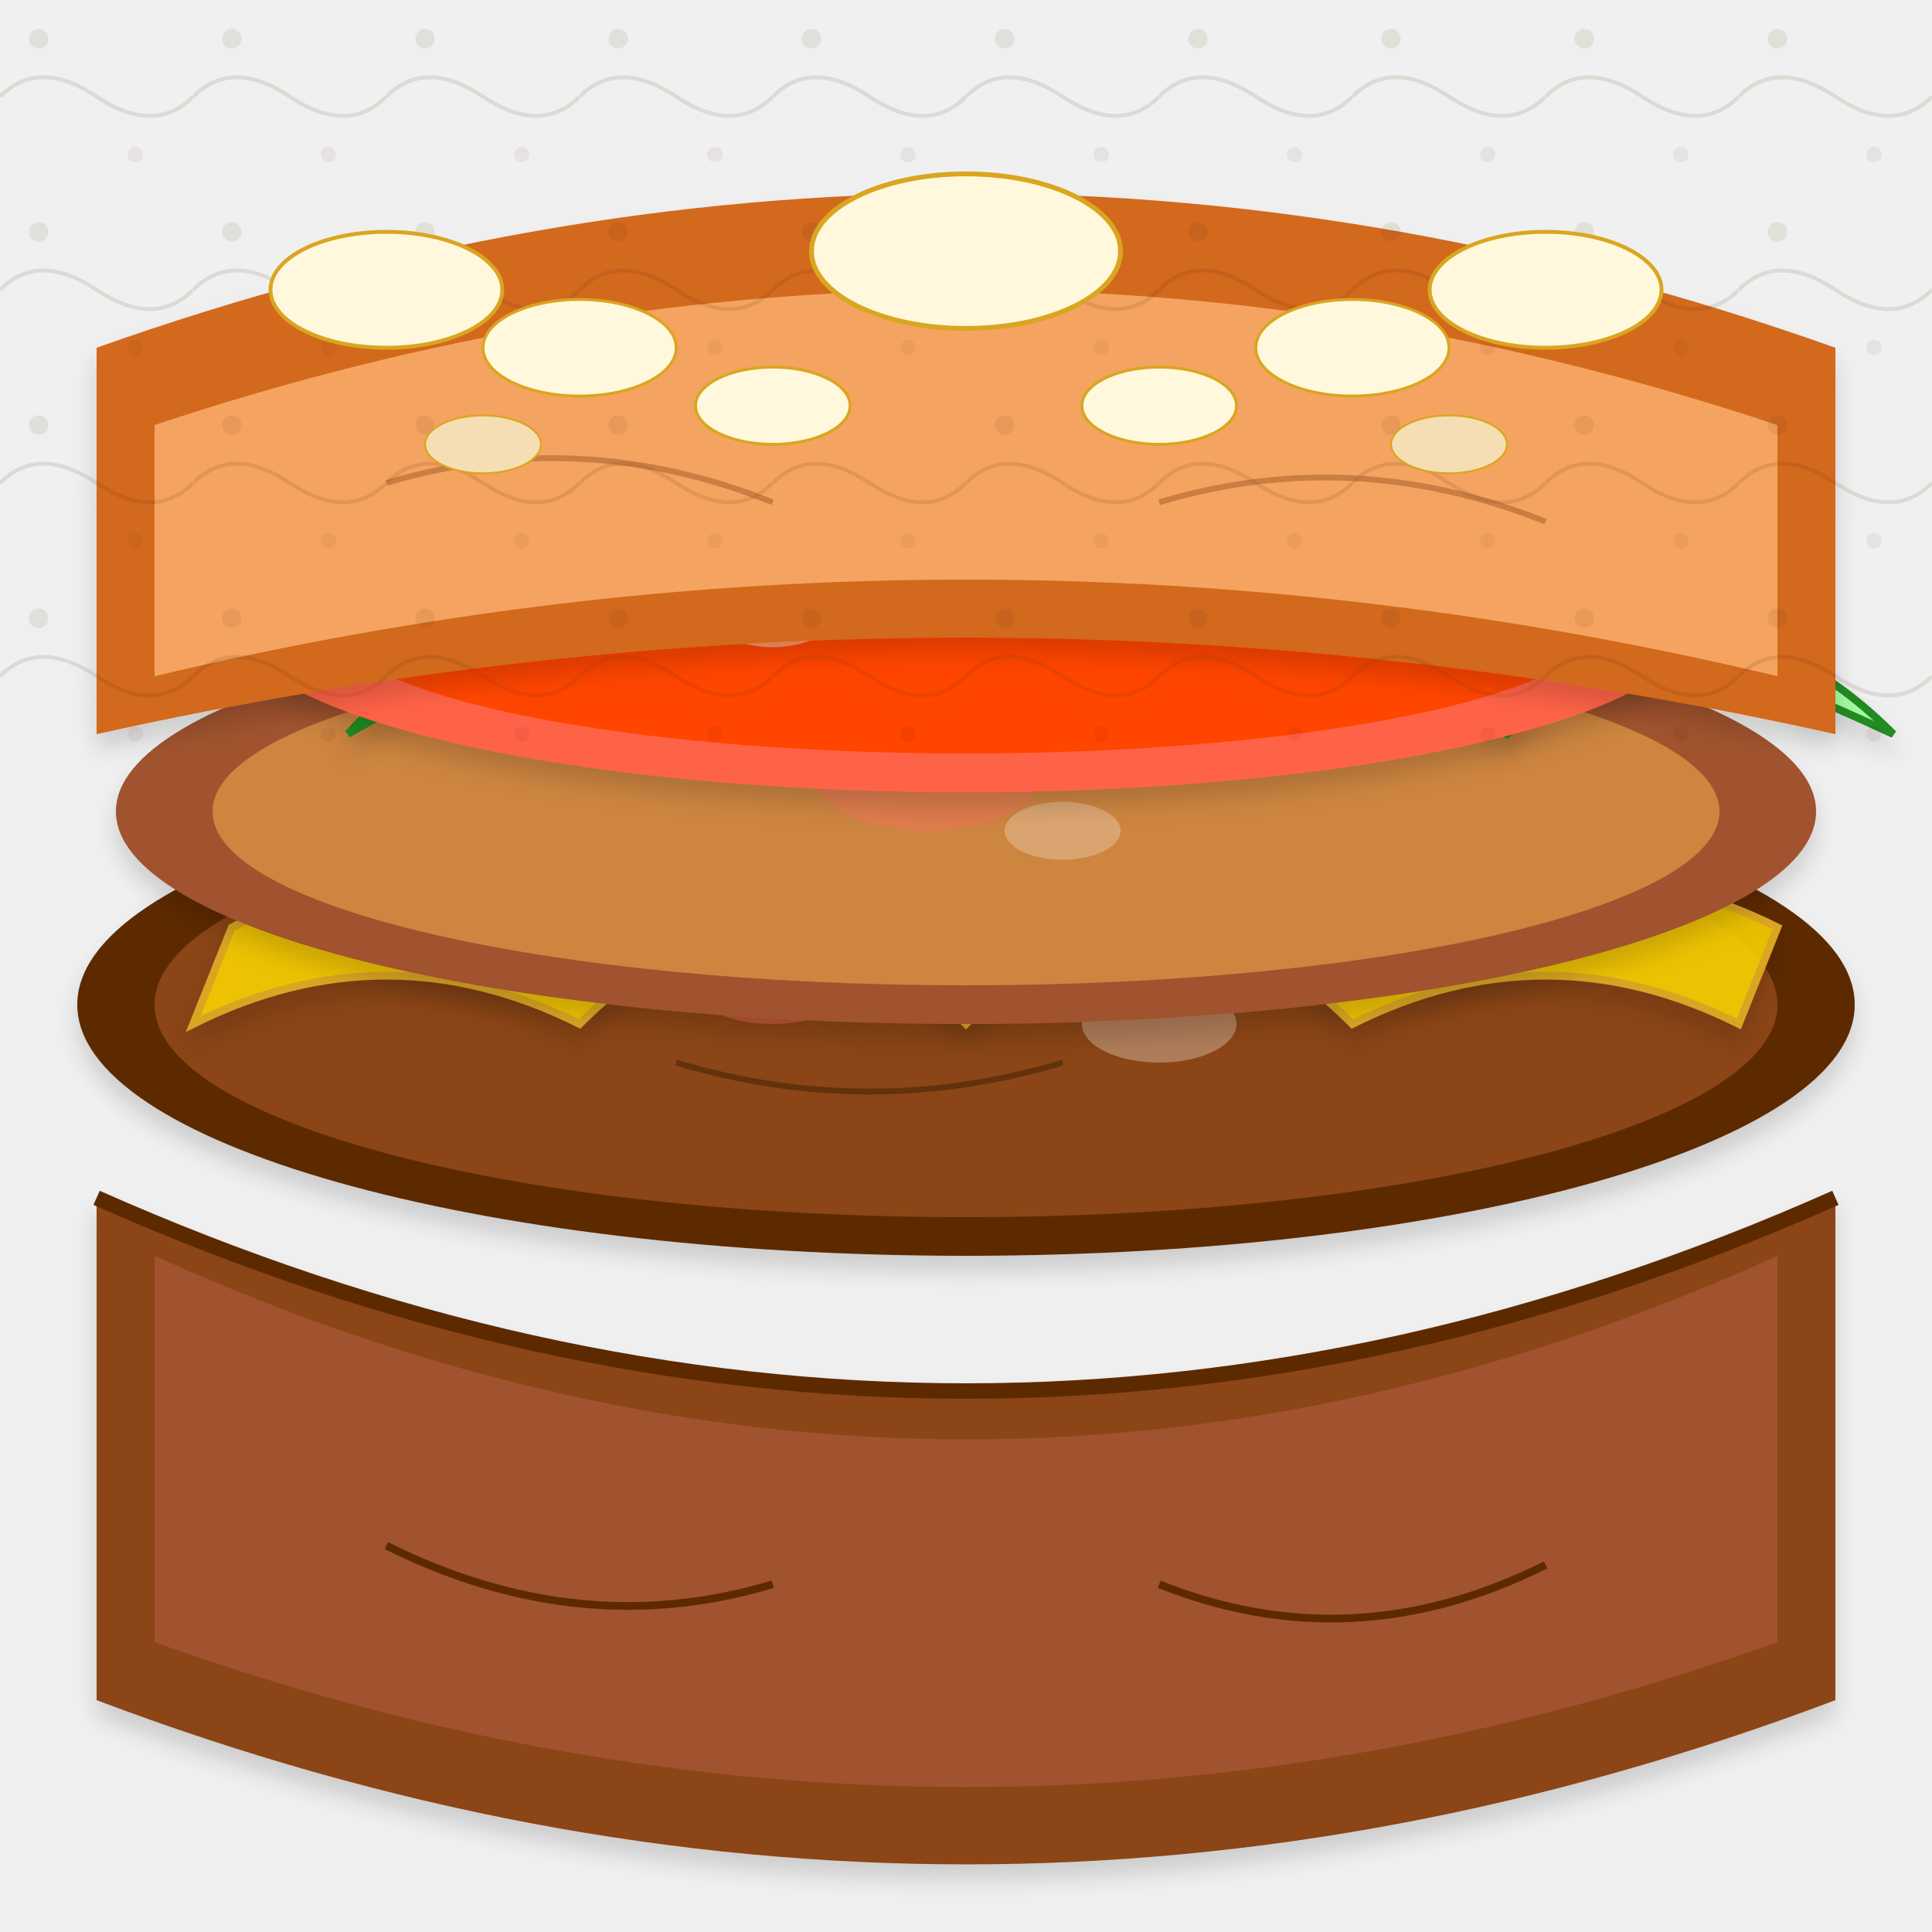
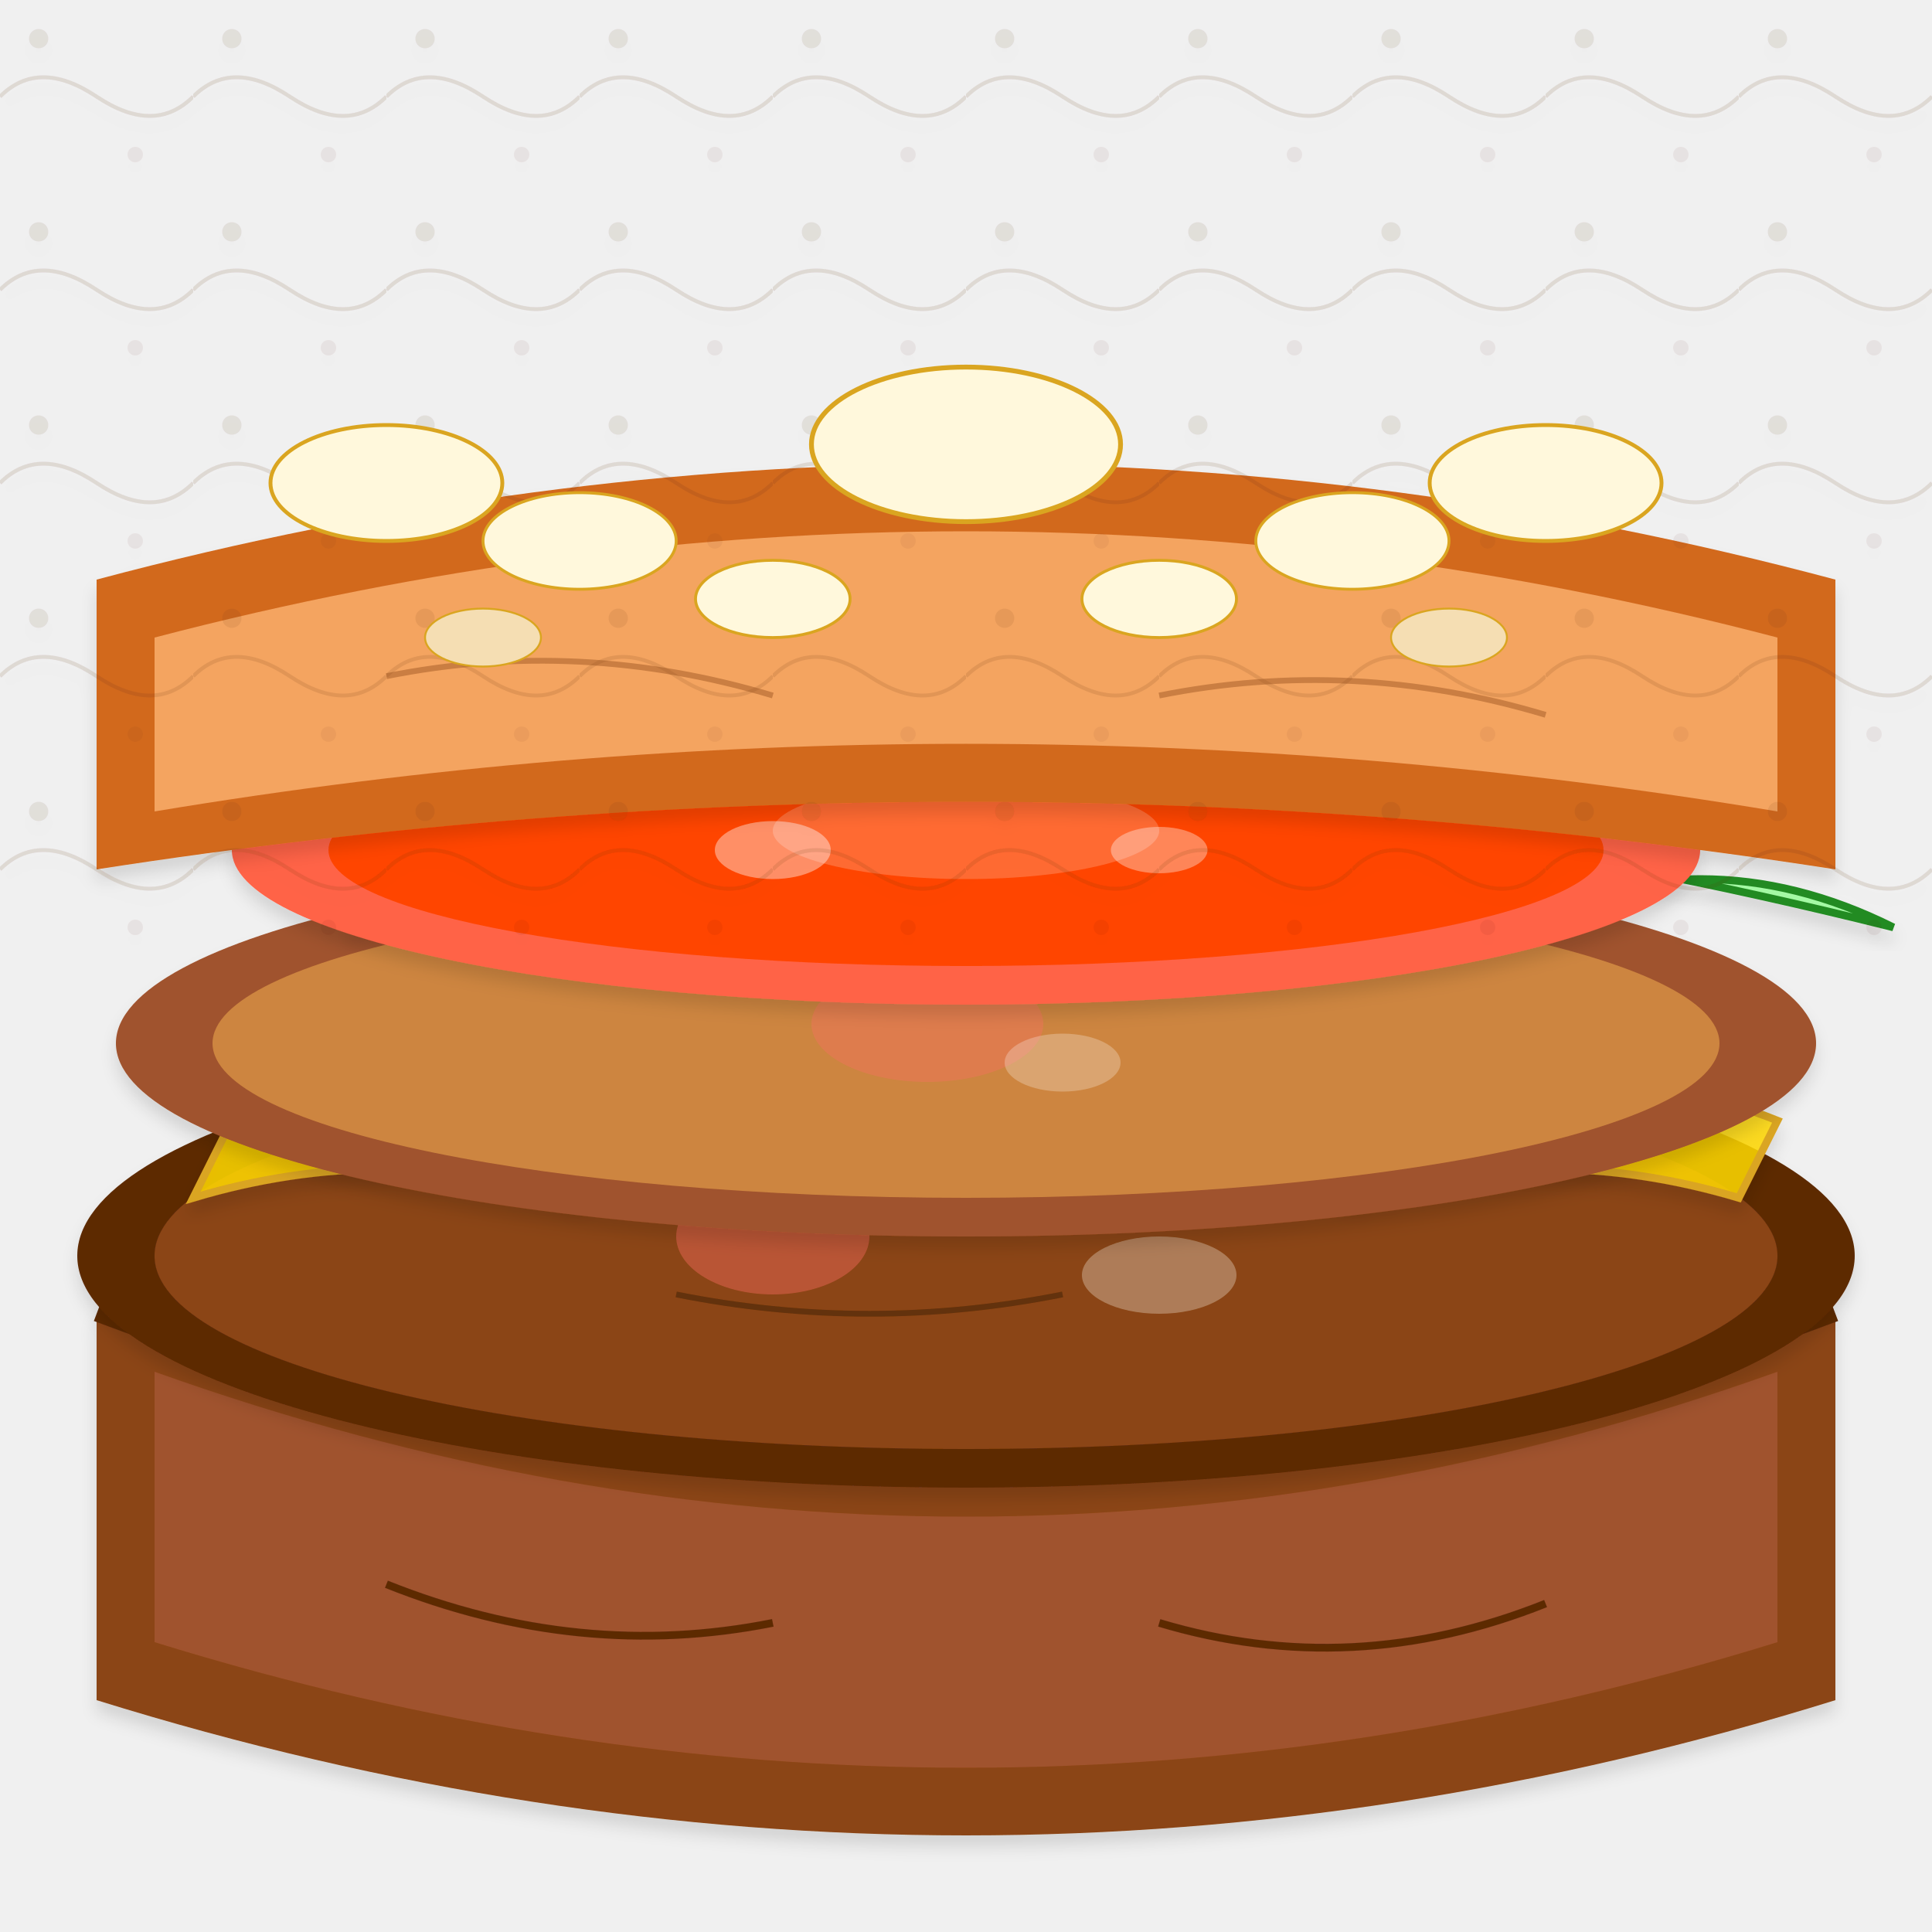
<svg xmlns="http://www.w3.org/2000/svg" viewBox="0 0 100 100" width="200" height="200">
  <defs>
    <filter id="softShadow" x="-20%" y="-20%" width="140%" height="140%">
-       <feDropShadow dx="0" dy="0.8" stdDeviation="0.6" flood-color="#000000" flood-opacity="0.15" />
+       <feDropShadow dx="0" dy="0.6" stdDeviation="0.4" flood-color="#000000" flood-opacity="0.12" />
    </filter>
    <pattern id="bunTexture" patternUnits="userSpaceOnUse" width="10" height="10">
      <path d="M0,5 Q2,3 5,5 T10,5" stroke="#5D2906" stroke-width="0.2" fill="none" opacity="0.2" />
      <circle cx="2" cy="2" r="0.5" fill="#5D2906" opacity="0.15" />
      <circle cx="7" cy="8" r="0.4" fill="#5D2906" opacity="0.1" />
    </pattern>
  </defs>
  <g filter="url(#softShadow)">
-     <path d="M5,62 Q50,82 95,62 L95,88 Q50,105 5,88 Z" fill="#8B4513" />
-     <path d="M8,65 Q50,84 92,65 L92,85 Q50,100 8,85 Z" fill="#A0522D" />
-     <path d="M20,80 Q30,85 40,82 M60,82 Q70,86 80,81" stroke="#5D2906" stroke-width="0.4" fill="none" />
-     <path d="M5,62 Q50,82 95,62" stroke="#5D2906" stroke-width="0.8" fill="none" />
+     <path d="M5,68 Q50,85 95,68 L95,88 Q50,102 5,88 Z" fill="#8B4513" />
+     <path d="M8,71 Q50,86 92,71 L92,85 Q50,98 8,85 Z" fill="#A0522D" />
+     <path d="M20,82 Q30,86 40,84 M60,84 Q70,87 80,83" stroke="#5D2906" stroke-width="0.4" fill="none" />
+     <path d="M5,68 Q50,85 95,68" stroke="#5D2906" stroke-width="0.8" fill="none" />
  </g>
  <g filter="url(#softShadow)">
-     <ellipse cx="50" cy="52" rx="46" ry="13" fill="#5D2906" />
-     <ellipse cx="50" cy="52" rx="42" ry="11" fill="#8B4513" />
-     <ellipse cx="40" cy="50" rx="5" ry="3" fill="#FF6B6B" opacity="0.4" />
-     <ellipse cx="60" cy="53" rx="4" ry="2" fill="#FFF" opacity="0.3" />
-     <path d="M35,55 Q45,58 55,55" stroke="#3D1C06" stroke-width="0.3" fill="none" opacity="0.5" />
+     <ellipse cx="50" cy="65" rx="46" ry="12" fill="#5D2906" />
+     <ellipse cx="50" cy="65" rx="42" ry="10" fill="#8B4513" />
+     <ellipse cx="40" cy="64" rx="5" ry="3" fill="#FF6B6B" opacity="0.4" />
+     <ellipse cx="60" cy="66" rx="4" ry="2" fill="#FFF" opacity="0.3" />
+     <path d="M35,67 Q45,69 55,67" stroke="#3D1C06" stroke-width="0.3" fill="none" opacity="0.5" />
  </g>
  <g filter="url(#softShadow)">
-     <path d="M12,48 Q22,43 32,48 Q42,38 52,48 Q62,38 72,48 Q82,43 92,48               L90,53 Q80,48 70,53 Q60,43 50,53 Q40,43 30,53 Q20,48 10,53 Z" fill="#FFD700" stroke="#DAA520" stroke-width="0.4" fill-opacity="0.85" />
-     <ellipse cx="50" cy="47" rx="15" ry="4" fill="#FFF" opacity="0.2" />
+     <path d="M12,58 Q22,54 32,58 Q42,52 52,58 Q62,52 72,58 Q82,54 92,58               L90,62 Q80,59 70,62 Q60,57 50,62 Q40,57 30,62 Q20,59 10,62 Z" fill="#FFD700" stroke="#DAA520" stroke-width="0.4" fill-opacity="0.85" />
+     <ellipse cx="50" cy="59" rx="15" ry="3" fill="#FFF" opacity="0.2" />
  </g>
  <g filter="url(#softShadow)">
-     <ellipse cx="50" cy="42" rx="44" ry="11" fill="#A0522D" />
-     <ellipse cx="50" cy="42" rx="39" ry="9" fill="#CD853F" />
-     <ellipse cx="48" cy="40" rx="6" ry="3" fill="#FF6B6B" opacity="0.35" />
-     <ellipse cx="55" cy="43" rx="3" ry="1.5" fill="#FFF" opacity="0.25" />
+     <ellipse cx="50" cy="54" rx="44" ry="10" fill="#A0522D" />
+     <ellipse cx="50" cy="54" rx="39" ry="8" fill="#CD853F" />
+     <ellipse cx="48" cy="53" rx="6" ry="3" fill="#FF6B6B" opacity="0.35" />
+     <ellipse cx="55" cy="55" rx="3" ry="1.5" fill="#FFF" opacity="0.25" />
  </g>
  <g filter="url(#softShadow)">
-     <path d="M18,38 Q28,32 38,38 Q48,28 58,38 Q68,32 78,38 Q88,28 98,38               Q70,25 50,27 Q30,25 18,38" fill="#98FB98" stroke="#228B22" stroke-width="0.4" fill-opacity="0.85" />
-     <path d="M25,35 L30,32 M40,34 L45,30 M60,34 L65,31 M75,35 L80,32" stroke="#228B22" stroke-width="0.2" />
+     <path d="M18,48 Q28,44 38,48 Q48,42 58,48 Q68,44 78,48 Q88,43 98,48               Q70,41 50,42 Q30,41 18,48" fill="#98FB98" stroke="#228B22" stroke-width="0.4" fill-opacity="0.85" />
+     <path d="M25,46 L30,44 M40,46 L45,43 M60,46 L65,44 M75,47 L80,45" stroke="#228B22" stroke-width="0.2" />
  </g>
  <g filter="url(#softShadow)">
-     <ellipse cx="50" cy="32" rx="38" ry="9" fill="#FF6347" />
-     <ellipse cx="50" cy="32" rx="33" ry="7" fill="#FF4500" />
-     <ellipse cx="40" cy="32" rx="3" ry="1.5" fill="#FFF" opacity="0.4" />
-     <ellipse cx="60" cy="32" rx="2.5" ry="1.2" fill="#FFF" opacity="0.35" />
-     <ellipse cx="50" cy="30" rx="10" ry="3" fill="#FFF" opacity="0.2" />
+     <ellipse cx="50" cy="44" rx="38" ry="8" fill="#FF6347" />
+     <ellipse cx="50" cy="44" rx="33" ry="6" fill="#FF4500" />
+     <ellipse cx="40" cy="44" rx="3" ry="1.5" fill="#FFF" opacity="0.4" />
+     <ellipse cx="60" cy="44" rx="2.5" ry="1.2" fill="#FFF" opacity="0.35" />
+     <ellipse cx="50" cy="43" rx="10" ry="2.5" fill="#FFF" opacity="0.2" />
  </g>
  <g filter="url(#softShadow)">
-     <path d="M5,18 Q50,2 95,18 L95,38 Q50,28 5,38 Z" fill="#D2691E" />
-     <path d="M8,22 Q50,8 92,22 L92,35 Q50,25 8,35 Z" fill="#F4A460" />
-     <rect x="0" y="0" width="100" height="40" fill="url(#bunTexture)" opacity="0.6" />
-     <path d="M20,25 Q30,22 40,26 M60,26 Q70,23 80,27" stroke="#8B4513" stroke-width="0.3" fill="none" opacity="0.4" />
+     <path d="M5,30 Q50,18 95,30 L95,45 Q50,38 5,45 Z" fill="#D2691E" />
+     <path d="M8,33 Q50,22 92,33 L92,42 Q50,35 8,42 Z" fill="#F4A460" />
+     <rect x="0" y="0" width="100" height="50" fill="url(#bunTexture)" opacity="0.6" />
+     <path d="M20,35 Q30,33 40,36 M60,36 Q70,34 80,37" stroke="#8B4513" stroke-width="0.3" fill="none" opacity="0.4" />
  </g>
  <g>
-     <ellipse cx="20" cy="15" rx="6" ry="3" fill="#FFF8DC" stroke="#DAA520" stroke-width="0.2" />
-     <ellipse cx="50" cy="13" rx="8" ry="4" fill="#FFF8DC" stroke="#DAA520" stroke-width="0.25" />
-     <ellipse cx="80" cy="15" rx="6" ry="3" fill="#FFF8DC" stroke="#DAA520" stroke-width="0.2" />
-     <ellipse cx="30" cy="18" rx="5" ry="2.5" fill="#FFF8DC" stroke="#DAA520" stroke-width="0.15" />
-     <ellipse cx="70" cy="18" rx="5" ry="2.5" fill="#FFF8DC" stroke="#DAA520" stroke-width="0.15" />
-     <ellipse cx="40" cy="21" rx="4" ry="2" fill="#FFF8DC" stroke="#DAA520" stroke-width="0.15" />
-     <ellipse cx="60" cy="21" rx="4" ry="2" fill="#FFF8DC" stroke="#DAA520" stroke-width="0.15" />
-     <ellipse cx="25" cy="23" rx="3" ry="1.5" fill="#F5DEB3" stroke="#DAA520" stroke-width="0.1" />
-     <ellipse cx="75" cy="23" rx="3" ry="1.5" fill="#F5DEB3" stroke="#DAA520" stroke-width="0.1" />
+     <ellipse cx="20" cy="25" rx="6" ry="3" fill="#FFF8DC" stroke="#DAA520" stroke-width="0.2" />
+     <ellipse cx="50" cy="23" rx="8" ry="4" fill="#FFF8DC" stroke="#DAA520" stroke-width="0.25" />
+     <ellipse cx="80" cy="25" rx="6" ry="3" fill="#FFF8DC" stroke="#DAA520" stroke-width="0.2" />
+     <ellipse cx="30" cy="28" rx="5" ry="2.5" fill="#FFF8DC" stroke="#DAA520" stroke-width="0.15" />
+     <ellipse cx="70" cy="28" rx="5" ry="2.5" fill="#FFF8DC" stroke="#DAA520" stroke-width="0.15" />
+     <ellipse cx="40" cy="31" rx="4" ry="2" fill="#FFF8DC" stroke="#DAA520" stroke-width="0.15" />
+     <ellipse cx="60" cy="31" rx="4" ry="2" fill="#FFF8DC" stroke="#DAA520" stroke-width="0.15" />
+     <ellipse cx="25" cy="33" rx="3" ry="1.5" fill="#F5DEB3" stroke="#DAA520" stroke-width="0.1" />
+     <ellipse cx="75" cy="33" rx="3" ry="1.5" fill="#F5DEB3" stroke="#DAA520" stroke-width="0.1" />
  </g>
</svg>
